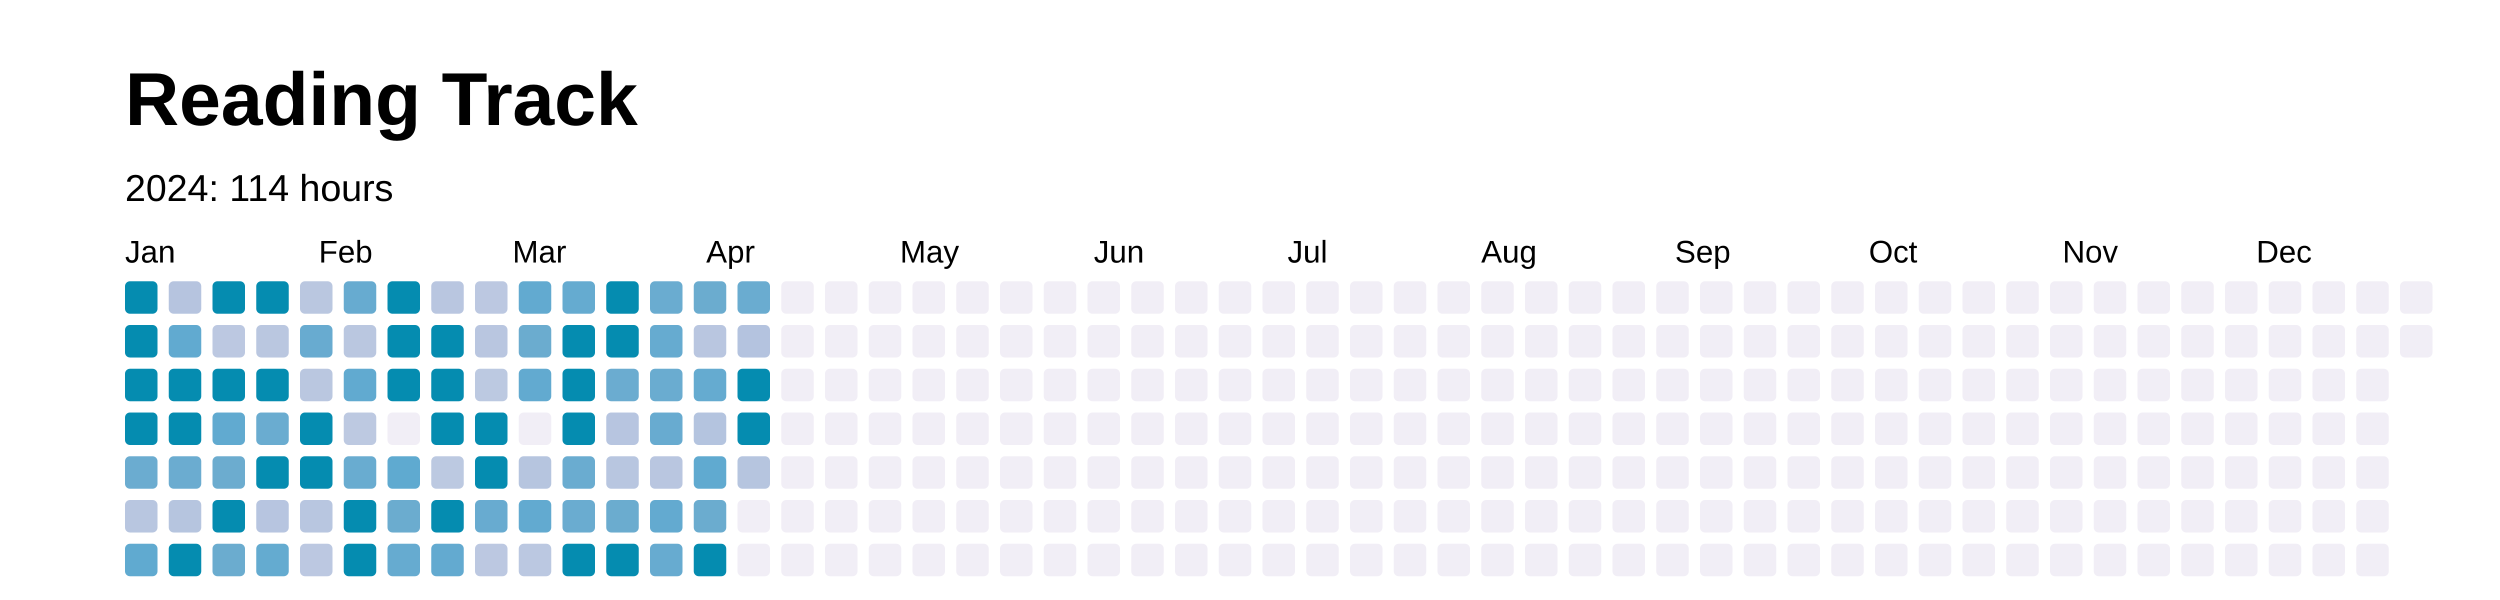
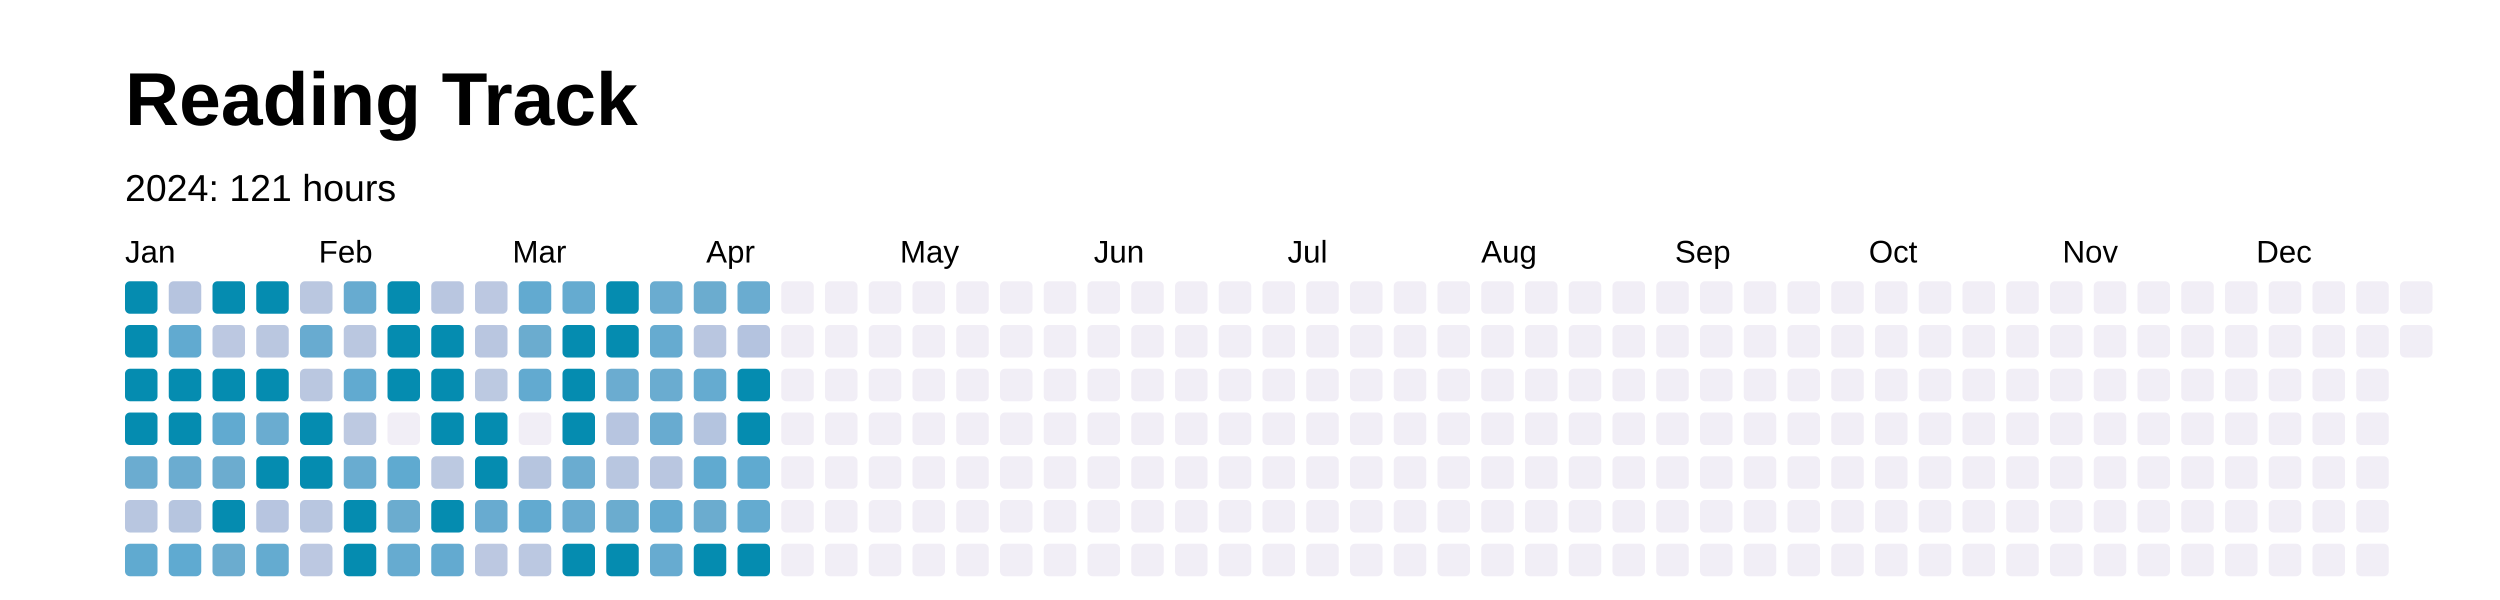
<svg xmlns="http://www.w3.org/2000/svg" baseProfile="full" height="48mm" version="1.1" viewBox="0,0,200,48" width="200mm">
  <defs />
  <rect fill="#FFFFFF" height="48" width="200" x="0" y="0" />
  <text fill="#000000" style="font-size:6px; font-family:Arial; font-weight:bold;" x="10" y="10">Reading Track</text>
-   <text dominant-baseline="hanging" fill="#000000" style="font-size:3.0px; font-family:Arial;" x="10" y="14">2024: 114 hours</text>
+   <text dominant-baseline="hanging" fill="#000000" style="font-size:3.0px; font-family:Arial;" x="10" y="14">2024: 121 hours</text>
  <text fill="#000000" style="font-size:2.5px; font-family:Arial" x="10.0" y="21.0">Jan</text>
  <text fill="#000000" style="font-size:2.5px; font-family:Arial" x="25.5" y="21.0">Feb</text>
  <text fill="#000000" style="font-size:2.5px; font-family:Arial" x="41.0" y="21.0">Mar</text>
  <text fill="#000000" style="font-size:2.5px; font-family:Arial" x="56.5" y="21.0">Apr</text>
  <text fill="#000000" style="font-size:2.5px; font-family:Arial" x="72.0" y="21.0">May</text>
  <text fill="#000000" style="font-size:2.5px; font-family:Arial" x="87.5" y="21.0">Jun</text>
  <text fill="#000000" style="font-size:2.5px; font-family:Arial" x="103.0" y="21.0">Jul</text>
  <text fill="#000000" style="font-size:2.5px; font-family:Arial" x="118.5" y="21.0">Aug</text>
  <text fill="#000000" style="font-size:2.5px; font-family:Arial" x="134.0" y="21.0">Sep</text>
  <text fill="#000000" style="font-size:2.5px; font-family:Arial" x="149.5" y="21.0">Oct</text>
  <text fill="#000000" style="font-size:2.5px; font-family:Arial" x="165.0" y="21.0">Nov</text>
  <text fill="#000000" style="font-size:2.5px; font-family:Arial" x="180.5" y="21.0">Dec</text>
  <rect fill="#058cb0" height="2.6" rx="0.4" ry="0.4" width="2.6" x="10.0" y="22.5" />
  <rect fill="#058cb0" height="2.6" rx="0.4" ry="0.4" width="2.6" x="10.0" y="26.0" />
  <rect fill="#058cb0" height="2.6" rx="0.4" ry="0.4" width="2.6" x="10.0" y="29.5" />
  <rect fill="#058cb0" height="2.6" rx="0.4" ry="0.4" width="2.6" x="10.0" y="33.0" />
  <rect fill="#6bacd0" height="2.6" rx="0.4" ry="0.4" width="2.6" x="10.0" y="36.5" />
  <rect fill="#b8c6e0" height="2.6" rx="0.4" ry="0.4" width="2.6" x="10.0" y="40.0" />
  <rect fill="#60aad0" height="2.6" rx="0.4" ry="0.4" width="2.6" x="10.0" y="43.5" />
  <rect fill="#b6c4df" height="2.6" rx="0.4" ry="0.4" width="2.6" x="13.5" y="22.5" />
  <rect fill="#61aad0" height="2.6" rx="0.4" ry="0.4" width="2.6" x="13.5" y="26.0" />
  <rect fill="#058cb0" height="2.6" rx="0.4" ry="0.4" width="2.6" x="13.5" y="29.5" />
  <rect fill="#058cb0" height="2.6" rx="0.4" ry="0.4" width="2.6" x="13.5" y="33.0" />
  <rect fill="#6bacd0" height="2.6" rx="0.4" ry="0.4" width="2.6" x="13.5" y="36.5" />
  <rect fill="#b6c5df" height="2.6" rx="0.4" ry="0.4" width="2.6" x="13.5" y="40.0" />
-   <rect fill="#058cb0" height="2.6" rx="0.4" ry="0.4" width="2.6" x="13.5" y="43.5" />
+   <rect fill="#5faad1" height="2.6" rx="0.4" ry="0.4" width="2.6" x="13.5" y="43.5" />
  <rect fill="#058cb0" height="2.6" rx="0.4" ry="0.4" width="2.6" x="17.0" y="22.5" />
  <rect fill="#bcc8e1" height="2.6" rx="0.4" ry="0.4" width="2.6" x="17.0" y="26.0" />
  <rect fill="#058cb0" height="2.6" rx="0.4" ry="0.4" width="2.6" x="17.0" y="29.5" />
  <rect fill="#61aad0" height="2.6" rx="0.4" ry="0.4" width="2.6" x="17.0" y="33.0" />
  <rect fill="#6caccf" height="2.6" rx="0.4" ry="0.4" width="2.6" x="17.0" y="36.5" />
  <rect fill="#058cb0" height="2.6" rx="0.4" ry="0.4" width="2.6" x="17.0" y="40.0" />
  <rect fill="#6baccf" height="2.6" rx="0.4" ry="0.4" width="2.6" x="17.0" y="43.5" />
  <rect fill="#058cb0" height="2.6" rx="0.4" ry="0.4" width="2.6" x="20.5" y="22.5" />
  <rect fill="#bac7e0" height="2.6" rx="0.4" ry="0.4" width="2.6" x="20.5" y="26.0" />
  <rect fill="#058cb0" height="2.6" rx="0.4" ry="0.4" width="2.6" x="20.5" y="29.5" />
  <rect fill="#6aacd0" height="2.6" rx="0.4" ry="0.4" width="2.6" x="20.5" y="33.0" />
  <rect fill="#058cb0" height="2.6" rx="0.4" ry="0.4" width="2.6" x="20.5" y="36.5" />
  <rect fill="#b7c5e0" height="2.6" rx="0.4" ry="0.4" width="2.6" x="20.5" y="40.0" />
  <rect fill="#64abd0" height="2.6" rx="0.4" ry="0.4" width="2.6" x="20.5" y="43.5" />
  <rect fill="#bac7e0" height="2.6" rx="0.4" ry="0.4" width="2.6" x="24.0" y="22.5" />
  <rect fill="#68abd0" height="2.6" rx="0.4" ry="0.4" width="2.6" x="24.0" y="26.0" />
  <rect fill="#bac7e0" height="2.6" rx="0.4" ry="0.4" width="2.6" x="24.0" y="29.5" />
  <rect fill="#058cb0" height="2.6" rx="0.4" ry="0.4" width="2.6" x="24.0" y="33.0" />
  <rect fill="#058cb0" height="2.6" rx="0.4" ry="0.4" width="2.6" x="24.0" y="36.5" />
  <rect fill="#b8c6e0" height="2.6" rx="0.4" ry="0.4" width="2.6" x="24.0" y="40.0" />
  <rect fill="#bcc8e1" height="2.6" rx="0.4" ry="0.4" width="2.6" x="24.0" y="43.5" />
  <rect fill="#67abd0" height="2.6" rx="0.4" ry="0.4" width="2.6" x="27.5" y="22.5" />
  <rect fill="#bac7e0" height="2.6" rx="0.4" ry="0.4" width="2.6" x="27.5" y="26.0" />
  <rect fill="#61aad0" height="2.6" rx="0.4" ry="0.4" width="2.6" x="27.5" y="29.5" />
  <rect fill="#bdc9e1" height="2.6" rx="0.4" ry="0.4" width="2.6" x="27.5" y="33.0" />
  <rect fill="#69acd0" height="2.6" rx="0.4" ry="0.4" width="2.6" x="27.5" y="36.5" />
  <rect fill="#058cb0" height="2.6" rx="0.4" ry="0.4" width="2.6" x="27.5" y="40.0" />
  <rect fill="#058cb0" height="2.6" rx="0.4" ry="0.4" width="2.6" x="27.5" y="43.5" />
  <rect fill="#058cb0" height="2.6" rx="0.4" ry="0.4" width="2.6" x="31.0" y="22.5" />
  <rect fill="#058cb0" height="2.6" rx="0.4" ry="0.4" width="2.6" x="31.0" y="26.0" />
  <rect fill="#058cb0" height="2.6" rx="0.4" ry="0.4" width="2.6" x="31.0" y="29.5" />
  <rect fill="#f1eef6" height="2.6" rx="0.4" ry="0.4" width="2.6" x="31.0" y="33.0" />
  <rect fill="#5faad0" height="2.6" rx="0.4" ry="0.4" width="2.6" x="31.0" y="36.5" />
  <rect fill="#6baccf" height="2.6" rx="0.4" ry="0.4" width="2.6" x="31.0" y="40.0" />
  <rect fill="#66abd0" height="2.6" rx="0.4" ry="0.4" width="2.6" x="31.0" y="43.5" />
  <rect fill="#b9c6e0" height="2.6" rx="0.4" ry="0.4" width="2.6" x="34.5" y="22.5" />
  <rect fill="#058cb0" height="2.6" rx="0.4" ry="0.4" width="2.6" x="34.5" y="26.0" />
  <rect fill="#058cb0" height="2.6" rx="0.4" ry="0.4" width="2.6" x="34.5" y="29.5" />
  <rect fill="#058cb0" height="2.6" rx="0.4" ry="0.4" width="2.6" x="34.5" y="33.0" />
  <rect fill="#bcc9e1" height="2.6" rx="0.4" ry="0.4" width="2.6" x="34.5" y="36.5" />
  <rect fill="#058cb0" height="2.6" rx="0.4" ry="0.4" width="2.6" x="34.5" y="40.0" />
  <rect fill="#63aad0" height="2.6" rx="0.4" ry="0.4" width="2.6" x="34.5" y="43.5" />
  <rect fill="#bcc8e1" height="2.6" rx="0.4" ry="0.4" width="2.6" x="38.0" y="22.5" />
  <rect fill="#b9c6e0" height="2.6" rx="0.4" ry="0.4" width="2.6" x="38.0" y="26.0" />
  <rect fill="#bcc9e1" height="2.6" rx="0.4" ry="0.4" width="2.6" x="38.0" y="29.5" />
  <rect fill="#058cb0" height="2.6" rx="0.4" ry="0.4" width="2.6" x="38.0" y="33.0" />
  <rect fill="#058cb0" height="2.6" rx="0.4" ry="0.4" width="2.6" x="38.0" y="36.5" />
  <rect fill="#68abd0" height="2.6" rx="0.4" ry="0.4" width="2.6" x="38.0" y="40.0" />
  <rect fill="#bcc8e1" height="2.6" rx="0.4" ry="0.4" width="2.6" x="38.0" y="43.5" />
  <rect fill="#62aad0" height="2.6" rx="0.4" ry="0.4" width="2.6" x="41.5" y="22.5" />
  <rect fill="#6baccf" height="2.6" rx="0.4" ry="0.4" width="2.6" x="41.5" y="26.0" />
  <rect fill="#62aad0" height="2.6" rx="0.4" ry="0.4" width="2.6" x="41.5" y="29.5" />
  <rect fill="#f1eef6" height="2.6" rx="0.4" ry="0.4" width="2.6" x="41.5" y="33.0" />
  <rect fill="#b6c5df" height="2.6" rx="0.4" ry="0.4" width="2.6" x="41.5" y="36.5" />
  <rect fill="#62aad0" height="2.6" rx="0.4" ry="0.4" width="2.6" x="41.5" y="40.0" />
  <rect fill="#bbc8e1" height="2.6" rx="0.4" ry="0.4" width="2.6" x="41.5" y="43.5" />
  <rect fill="#65abd0" height="2.6" rx="0.4" ry="0.4" width="2.6" x="45.0" y="22.5" />
  <rect fill="#058cb0" height="2.6" rx="0.4" ry="0.4" width="2.6" x="45.0" y="26.0" />
  <rect fill="#058cb0" height="2.6" rx="0.4" ry="0.4" width="2.6" x="45.0" y="29.5" />
  <rect fill="#058cb0" height="2.6" rx="0.4" ry="0.4" width="2.6" x="45.0" y="33.0" />
  <rect fill="#6aacd0" height="2.6" rx="0.4" ry="0.4" width="2.6" x="45.0" y="36.5" />
  <rect fill="#6aacd0" height="2.6" rx="0.4" ry="0.4" width="2.6" x="45.0" y="40.0" />
  <rect fill="#058cb0" height="2.6" rx="0.4" ry="0.4" width="2.6" x="45.0" y="43.5" />
  <rect fill="#058cb0" height="2.6" rx="0.4" ry="0.4" width="2.6" x="48.5" y="22.5" />
  <rect fill="#058cb0" height="2.6" rx="0.4" ry="0.4" width="2.6" x="48.5" y="26.0" />
  <rect fill="#6bacd0" height="2.6" rx="0.4" ry="0.4" width="2.6" x="48.5" y="29.5" />
  <rect fill="#b7c5e0" height="2.6" rx="0.4" ry="0.4" width="2.6" x="48.5" y="33.0" />
  <rect fill="#b8c6e0" height="2.6" rx="0.4" ry="0.4" width="2.6" x="48.5" y="36.5" />
  <rect fill="#6baccf" height="2.6" rx="0.4" ry="0.4" width="2.6" x="48.5" y="40.0" />
  <rect fill="#058cb0" height="2.6" rx="0.4" ry="0.4" width="2.6" x="48.5" y="43.5" />
  <rect fill="#6aacd0" height="2.6" rx="0.4" ry="0.4" width="2.6" x="52.0" y="22.5" />
  <rect fill="#66abd0" height="2.6" rx="0.4" ry="0.4" width="2.6" x="52.0" y="26.0" />
  <rect fill="#6aacd0" height="2.6" rx="0.4" ry="0.4" width="2.6" x="52.0" y="29.5" />
  <rect fill="#68abd0" height="2.6" rx="0.4" ry="0.4" width="2.6" x="52.0" y="33.0" />
  <rect fill="#b9c6e0" height="2.6" rx="0.4" ry="0.4" width="2.6" x="52.0" y="36.5" />
  <rect fill="#63aad0" height="2.6" rx="0.4" ry="0.4" width="2.6" x="52.0" y="40.0" />
  <rect fill="#67abd0" height="2.6" rx="0.4" ry="0.4" width="2.6" x="52.0" y="43.5" />
  <rect fill="#6baccf" height="2.6" rx="0.4" ry="0.4" width="2.6" x="55.5" y="22.5" />
  <rect fill="#b9c6e0" height="2.6" rx="0.4" ry="0.4" width="2.6" x="55.5" y="26.0" />
  <rect fill="#65abd0" height="2.6" rx="0.4" ry="0.4" width="2.6" x="55.5" y="29.5" />
  <rect fill="#b4c4df" height="2.6" rx="0.4" ry="0.4" width="2.6" x="55.5" y="33.0" />
  <rect fill="#60aad0" height="2.6" rx="0.4" ry="0.4" width="2.6" x="55.5" y="36.5" />
  <rect fill="#6baccf" height="2.6" rx="0.4" ry="0.4" width="2.6" x="55.5" y="40.0" />
  <rect fill="#058cb0" height="2.6" rx="0.4" ry="0.4" width="2.6" x="55.5" y="43.5" />
  <rect fill="#6aacd0" height="2.6" rx="0.4" ry="0.4" width="2.6" x="59.0" y="22.5" />
  <rect fill="#b4c3df" height="2.6" rx="0.4" ry="0.4" width="2.6" x="59.0" y="26.0" />
  <rect fill="#058cb0" height="2.6" rx="0.4" ry="0.4" width="2.6" x="59.0" y="29.5" />
  <rect fill="#058cb0" height="2.6" rx="0.4" ry="0.4" width="2.6" x="59.0" y="33.0" />
-   <rect fill="#b6c5df" height="2.6" rx="0.4" ry="0.4" width="2.6" x="59.0" y="36.5" />
-   <rect fill="#f1eef6" height="2.6" rx="0.4" ry="0.4" width="2.6" x="59.0" y="40.0" />
-   <rect fill="#f1eef6" height="2.6" rx="0.4" ry="0.4" width="2.6" x="59.0" y="43.5" />
+   <rect fill="#5faad0" height="2.6" rx="0.4" ry="0.4" width="2.6" x="59.0" y="36.5" />
+   <rect fill="#64abd0" height="2.6" rx="0.4" ry="0.4" width="2.6" x="59.0" y="40.0" />
+   <rect fill="#058cb0" height="2.6" rx="0.4" ry="0.4" width="2.6" x="59.0" y="43.5" />
  <rect fill="#f1eef6" height="2.6" rx="0.4" ry="0.4" width="2.6" x="62.5" y="22.5" />
  <rect fill="#f1eef6" height="2.6" rx="0.4" ry="0.4" width="2.6" x="62.5" y="26.0" />
  <rect fill="#f1eef6" height="2.6" rx="0.4" ry="0.4" width="2.6" x="62.5" y="29.5" />
  <rect fill="#f1eef6" height="2.6" rx="0.4" ry="0.4" width="2.6" x="62.5" y="33.0" />
  <rect fill="#f1eef6" height="2.6" rx="0.4" ry="0.4" width="2.6" x="62.5" y="36.5" />
  <rect fill="#f1eef6" height="2.6" rx="0.4" ry="0.4" width="2.6" x="62.5" y="40.0" />
  <rect fill="#f1eef6" height="2.6" rx="0.4" ry="0.4" width="2.6" x="62.5" y="43.5" />
  <rect fill="#f1eef6" height="2.6" rx="0.4" ry="0.4" width="2.6" x="66.0" y="22.5" />
  <rect fill="#f1eef6" height="2.6" rx="0.4" ry="0.4" width="2.6" x="66.0" y="26.0" />
  <rect fill="#f1eef6" height="2.6" rx="0.4" ry="0.4" width="2.6" x="66.0" y="29.5" />
  <rect fill="#f1eef6" height="2.6" rx="0.4" ry="0.4" width="2.6" x="66.0" y="33.0" />
  <rect fill="#f1eef6" height="2.6" rx="0.4" ry="0.4" width="2.6" x="66.0" y="36.5" />
  <rect fill="#f1eef6" height="2.6" rx="0.4" ry="0.4" width="2.6" x="66.0" y="40.0" />
  <rect fill="#f1eef6" height="2.6" rx="0.4" ry="0.4" width="2.6" x="66.0" y="43.5" />
  <rect fill="#f1eef6" height="2.6" rx="0.4" ry="0.4" width="2.6" x="69.5" y="22.5" />
  <rect fill="#f1eef6" height="2.6" rx="0.4" ry="0.4" width="2.6" x="69.5" y="26.0" />
  <rect fill="#f1eef6" height="2.6" rx="0.4" ry="0.4" width="2.6" x="69.5" y="29.5" />
  <rect fill="#f1eef6" height="2.6" rx="0.4" ry="0.4" width="2.6" x="69.5" y="33.0" />
  <rect fill="#f1eef6" height="2.6" rx="0.4" ry="0.4" width="2.6" x="69.5" y="36.5" />
  <rect fill="#f1eef6" height="2.6" rx="0.4" ry="0.4" width="2.6" x="69.5" y="40.0" />
  <rect fill="#f1eef6" height="2.6" rx="0.4" ry="0.4" width="2.6" x="69.5" y="43.5" />
  <rect fill="#f1eef6" height="2.6" rx="0.4" ry="0.4" width="2.6" x="73.0" y="22.5" />
  <rect fill="#f1eef6" height="2.6" rx="0.4" ry="0.4" width="2.6" x="73.0" y="26.0" />
  <rect fill="#f1eef6" height="2.6" rx="0.4" ry="0.4" width="2.6" x="73.0" y="29.5" />
  <rect fill="#f1eef6" height="2.6" rx="0.4" ry="0.4" width="2.6" x="73.0" y="33.0" />
  <rect fill="#f1eef6" height="2.6" rx="0.4" ry="0.4" width="2.6" x="73.0" y="36.5" />
  <rect fill="#f1eef6" height="2.6" rx="0.4" ry="0.4" width="2.6" x="73.0" y="40.0" />
  <rect fill="#f1eef6" height="2.6" rx="0.4" ry="0.4" width="2.6" x="73.0" y="43.5" />
  <rect fill="#f1eef6" height="2.6" rx="0.4" ry="0.4" width="2.6" x="76.5" y="22.5" />
  <rect fill="#f1eef6" height="2.6" rx="0.4" ry="0.4" width="2.6" x="76.5" y="26.0" />
  <rect fill="#f1eef6" height="2.6" rx="0.4" ry="0.4" width="2.6" x="76.5" y="29.5" />
  <rect fill="#f1eef6" height="2.6" rx="0.4" ry="0.4" width="2.6" x="76.5" y="33.0" />
  <rect fill="#f1eef6" height="2.6" rx="0.4" ry="0.4" width="2.6" x="76.5" y="36.5" />
  <rect fill="#f1eef6" height="2.6" rx="0.4" ry="0.4" width="2.6" x="76.5" y="40.0" />
  <rect fill="#f1eef6" height="2.6" rx="0.4" ry="0.4" width="2.6" x="76.5" y="43.5" />
  <rect fill="#f1eef6" height="2.6" rx="0.4" ry="0.4" width="2.6" x="80.0" y="22.5" />
  <rect fill="#f1eef6" height="2.6" rx="0.4" ry="0.4" width="2.6" x="80.0" y="26.0" />
  <rect fill="#f1eef6" height="2.6" rx="0.4" ry="0.4" width="2.6" x="80.0" y="29.5" />
  <rect fill="#f1eef6" height="2.6" rx="0.4" ry="0.4" width="2.6" x="80.0" y="33.0" />
  <rect fill="#f1eef6" height="2.6" rx="0.4" ry="0.4" width="2.6" x="80.0" y="36.5" />
  <rect fill="#f1eef6" height="2.6" rx="0.4" ry="0.4" width="2.6" x="80.0" y="40.0" />
  <rect fill="#f1eef6" height="2.6" rx="0.4" ry="0.4" width="2.6" x="80.0" y="43.5" />
  <rect fill="#f1eef6" height="2.6" rx="0.4" ry="0.4" width="2.6" x="83.5" y="22.5" />
  <rect fill="#f1eef6" height="2.6" rx="0.4" ry="0.4" width="2.6" x="83.5" y="26.0" />
  <rect fill="#f1eef6" height="2.6" rx="0.4" ry="0.4" width="2.6" x="83.5" y="29.5" />
  <rect fill="#f1eef6" height="2.6" rx="0.4" ry="0.4" width="2.6" x="83.5" y="33.0" />
  <rect fill="#f1eef6" height="2.6" rx="0.4" ry="0.4" width="2.6" x="83.5" y="36.5" />
  <rect fill="#f1eef6" height="2.6" rx="0.4" ry="0.4" width="2.6" x="83.5" y="40.0" />
  <rect fill="#f1eef6" height="2.6" rx="0.4" ry="0.4" width="2.6" x="83.5" y="43.5" />
  <rect fill="#f1eef6" height="2.6" rx="0.4" ry="0.4" width="2.6" x="87.0" y="22.5" />
  <rect fill="#f1eef6" height="2.6" rx="0.4" ry="0.4" width="2.6" x="87.0" y="26.0" />
  <rect fill="#f1eef6" height="2.6" rx="0.4" ry="0.4" width="2.6" x="87.0" y="29.5" />
  <rect fill="#f1eef6" height="2.6" rx="0.4" ry="0.4" width="2.6" x="87.0" y="33.0" />
  <rect fill="#f1eef6" height="2.6" rx="0.4" ry="0.4" width="2.6" x="87.0" y="36.5" />
  <rect fill="#f1eef6" height="2.6" rx="0.4" ry="0.4" width="2.6" x="87.0" y="40.0" />
  <rect fill="#f1eef6" height="2.6" rx="0.4" ry="0.4" width="2.6" x="87.0" y="43.5" />
  <rect fill="#f1eef6" height="2.6" rx="0.4" ry="0.4" width="2.6" x="90.5" y="22.5" />
  <rect fill="#f1eef6" height="2.6" rx="0.4" ry="0.4" width="2.6" x="90.5" y="26.0" />
  <rect fill="#f1eef6" height="2.6" rx="0.4" ry="0.4" width="2.6" x="90.5" y="29.5" />
  <rect fill="#f1eef6" height="2.6" rx="0.4" ry="0.4" width="2.6" x="90.5" y="33.0" />
  <rect fill="#f1eef6" height="2.6" rx="0.4" ry="0.4" width="2.6" x="90.5" y="36.5" />
  <rect fill="#f1eef6" height="2.6" rx="0.4" ry="0.4" width="2.6" x="90.5" y="40.0" />
  <rect fill="#f1eef6" height="2.6" rx="0.4" ry="0.4" width="2.6" x="90.5" y="43.5" />
  <rect fill="#f1eef6" height="2.6" rx="0.4" ry="0.4" width="2.6" x="94.0" y="22.5" />
  <rect fill="#f1eef6" height="2.6" rx="0.4" ry="0.4" width="2.6" x="94.0" y="26.0" />
  <rect fill="#f1eef6" height="2.6" rx="0.4" ry="0.4" width="2.6" x="94.0" y="29.5" />
  <rect fill="#f1eef6" height="2.6" rx="0.4" ry="0.4" width="2.6" x="94.0" y="33.0" />
  <rect fill="#f1eef6" height="2.6" rx="0.4" ry="0.4" width="2.6" x="94.0" y="36.5" />
  <rect fill="#f1eef6" height="2.6" rx="0.4" ry="0.4" width="2.6" x="94.0" y="40.0" />
  <rect fill="#f1eef6" height="2.6" rx="0.4" ry="0.4" width="2.6" x="94.0" y="43.5" />
  <rect fill="#f1eef6" height="2.6" rx="0.4" ry="0.4" width="2.6" x="97.5" y="22.5" />
  <rect fill="#f1eef6" height="2.6" rx="0.4" ry="0.4" width="2.6" x="97.5" y="26.0" />
  <rect fill="#f1eef6" height="2.6" rx="0.4" ry="0.4" width="2.6" x="97.5" y="29.5" />
  <rect fill="#f1eef6" height="2.6" rx="0.4" ry="0.4" width="2.6" x="97.5" y="33.0" />
  <rect fill="#f1eef6" height="2.6" rx="0.4" ry="0.4" width="2.6" x="97.5" y="36.5" />
  <rect fill="#f1eef6" height="2.6" rx="0.4" ry="0.4" width="2.6" x="97.5" y="40.0" />
  <rect fill="#f1eef6" height="2.6" rx="0.4" ry="0.4" width="2.6" x="97.5" y="43.5" />
  <rect fill="#f1eef6" height="2.6" rx="0.4" ry="0.4" width="2.6" x="101.0" y="22.5" />
  <rect fill="#f1eef6" height="2.6" rx="0.4" ry="0.4" width="2.6" x="101.0" y="26.0" />
  <rect fill="#f1eef6" height="2.6" rx="0.4" ry="0.4" width="2.6" x="101.0" y="29.5" />
  <rect fill="#f1eef6" height="2.6" rx="0.4" ry="0.4" width="2.6" x="101.0" y="33.0" />
  <rect fill="#f1eef6" height="2.6" rx="0.4" ry="0.4" width="2.6" x="101.0" y="36.5" />
  <rect fill="#f1eef6" height="2.6" rx="0.4" ry="0.4" width="2.6" x="101.0" y="40.0" />
  <rect fill="#f1eef6" height="2.6" rx="0.4" ry="0.4" width="2.6" x="101.0" y="43.5" />
  <rect fill="#f1eef6" height="2.6" rx="0.4" ry="0.4" width="2.6" x="104.5" y="22.5" />
  <rect fill="#f1eef6" height="2.6" rx="0.4" ry="0.4" width="2.6" x="104.5" y="26.0" />
  <rect fill="#f1eef6" height="2.6" rx="0.4" ry="0.4" width="2.6" x="104.5" y="29.5" />
  <rect fill="#f1eef6" height="2.6" rx="0.4" ry="0.4" width="2.6" x="104.5" y="33.0" />
  <rect fill="#f1eef6" height="2.6" rx="0.4" ry="0.4" width="2.6" x="104.5" y="36.5" />
  <rect fill="#f1eef6" height="2.6" rx="0.4" ry="0.4" width="2.6" x="104.5" y="40.0" />
  <rect fill="#f1eef6" height="2.6" rx="0.4" ry="0.4" width="2.6" x="104.5" y="43.5" />
  <rect fill="#f1eef6" height="2.6" rx="0.4" ry="0.4" width="2.6" x="108.0" y="22.5" />
  <rect fill="#f1eef6" height="2.6" rx="0.4" ry="0.4" width="2.6" x="108.0" y="26.0" />
  <rect fill="#f1eef6" height="2.6" rx="0.4" ry="0.4" width="2.6" x="108.0" y="29.5" />
  <rect fill="#f1eef6" height="2.6" rx="0.4" ry="0.4" width="2.6" x="108.0" y="33.0" />
  <rect fill="#f1eef6" height="2.6" rx="0.4" ry="0.4" width="2.6" x="108.0" y="36.5" />
  <rect fill="#f1eef6" height="2.6" rx="0.4" ry="0.4" width="2.6" x="108.0" y="40.0" />
  <rect fill="#f1eef6" height="2.6" rx="0.4" ry="0.4" width="2.6" x="108.0" y="43.5" />
  <rect fill="#f1eef6" height="2.6" rx="0.4" ry="0.4" width="2.6" x="111.5" y="22.5" />
  <rect fill="#f1eef6" height="2.6" rx="0.4" ry="0.4" width="2.6" x="111.5" y="26.0" />
  <rect fill="#f1eef6" height="2.6" rx="0.4" ry="0.4" width="2.6" x="111.5" y="29.5" />
  <rect fill="#f1eef6" height="2.6" rx="0.4" ry="0.4" width="2.6" x="111.5" y="33.0" />
  <rect fill="#f1eef6" height="2.6" rx="0.4" ry="0.4" width="2.6" x="111.5" y="36.5" />
  <rect fill="#f1eef6" height="2.6" rx="0.4" ry="0.4" width="2.6" x="111.5" y="40.0" />
  <rect fill="#f1eef6" height="2.6" rx="0.4" ry="0.4" width="2.6" x="111.5" y="43.5" />
  <rect fill="#f1eef6" height="2.6" rx="0.4" ry="0.4" width="2.6" x="115.0" y="22.5" />
  <rect fill="#f1eef6" height="2.6" rx="0.4" ry="0.4" width="2.6" x="115.0" y="26.0" />
  <rect fill="#f1eef6" height="2.6" rx="0.4" ry="0.4" width="2.6" x="115.0" y="29.5" />
  <rect fill="#f1eef6" height="2.6" rx="0.4" ry="0.4" width="2.6" x="115.0" y="33.0" />
  <rect fill="#f1eef6" height="2.6" rx="0.4" ry="0.4" width="2.6" x="115.0" y="36.5" />
  <rect fill="#f1eef6" height="2.6" rx="0.4" ry="0.4" width="2.6" x="115.0" y="40.0" />
  <rect fill="#f1eef6" height="2.6" rx="0.4" ry="0.4" width="2.6" x="115.0" y="43.5" />
  <rect fill="#f1eef6" height="2.6" rx="0.4" ry="0.4" width="2.6" x="118.5" y="22.5" />
  <rect fill="#f1eef6" height="2.6" rx="0.4" ry="0.4" width="2.6" x="118.5" y="26.0" />
  <rect fill="#f1eef6" height="2.6" rx="0.4" ry="0.4" width="2.6" x="118.5" y="29.5" />
  <rect fill="#f1eef6" height="2.6" rx="0.4" ry="0.4" width="2.6" x="118.5" y="33.0" />
  <rect fill="#f1eef6" height="2.6" rx="0.4" ry="0.4" width="2.6" x="118.5" y="36.5" />
  <rect fill="#f1eef6" height="2.6" rx="0.4" ry="0.4" width="2.6" x="118.5" y="40.0" />
  <rect fill="#f1eef6" height="2.6" rx="0.4" ry="0.4" width="2.6" x="118.5" y="43.5" />
  <rect fill="#f1eef6" height="2.6" rx="0.4" ry="0.4" width="2.6" x="122.0" y="22.5" />
  <rect fill="#f1eef6" height="2.6" rx="0.4" ry="0.4" width="2.6" x="122.0" y="26.0" />
  <rect fill="#f1eef6" height="2.6" rx="0.4" ry="0.4" width="2.6" x="122.0" y="29.5" />
  <rect fill="#f1eef6" height="2.6" rx="0.4" ry="0.4" width="2.6" x="122.0" y="33.0" />
  <rect fill="#f1eef6" height="2.6" rx="0.4" ry="0.4" width="2.6" x="122.0" y="36.5" />
  <rect fill="#f1eef6" height="2.6" rx="0.4" ry="0.4" width="2.6" x="122.0" y="40.0" />
  <rect fill="#f1eef6" height="2.6" rx="0.4" ry="0.4" width="2.6" x="122.0" y="43.5" />
  <rect fill="#f1eef6" height="2.6" rx="0.4" ry="0.4" width="2.6" x="125.5" y="22.5" />
  <rect fill="#f1eef6" height="2.6" rx="0.4" ry="0.4" width="2.6" x="125.5" y="26.0" />
  <rect fill="#f1eef6" height="2.6" rx="0.4" ry="0.4" width="2.6" x="125.5" y="29.5" />
  <rect fill="#f1eef6" height="2.6" rx="0.4" ry="0.4" width="2.6" x="125.5" y="33.0" />
  <rect fill="#f1eef6" height="2.6" rx="0.4" ry="0.4" width="2.6" x="125.5" y="36.5" />
  <rect fill="#f1eef6" height="2.6" rx="0.4" ry="0.4" width="2.6" x="125.5" y="40.0" />
  <rect fill="#f1eef6" height="2.6" rx="0.4" ry="0.4" width="2.6" x="125.5" y="43.5" />
  <rect fill="#f1eef6" height="2.6" rx="0.4" ry="0.4" width="2.6" x="129.0" y="22.5" />
  <rect fill="#f1eef6" height="2.6" rx="0.4" ry="0.4" width="2.6" x="129.0" y="26.0" />
  <rect fill="#f1eef6" height="2.6" rx="0.4" ry="0.4" width="2.6" x="129.0" y="29.5" />
  <rect fill="#f1eef6" height="2.6" rx="0.4" ry="0.4" width="2.6" x="129.0" y="33.0" />
  <rect fill="#f1eef6" height="2.6" rx="0.4" ry="0.4" width="2.6" x="129.0" y="36.5" />
  <rect fill="#f1eef6" height="2.6" rx="0.4" ry="0.4" width="2.6" x="129.0" y="40.0" />
  <rect fill="#f1eef6" height="2.6" rx="0.4" ry="0.4" width="2.6" x="129.0" y="43.5" />
  <rect fill="#f1eef6" height="2.6" rx="0.4" ry="0.4" width="2.6" x="132.5" y="22.5" />
  <rect fill="#f1eef6" height="2.6" rx="0.4" ry="0.4" width="2.6" x="132.5" y="26.0" />
  <rect fill="#f1eef6" height="2.6" rx="0.4" ry="0.4" width="2.6" x="132.5" y="29.5" />
  <rect fill="#f1eef6" height="2.6" rx="0.4" ry="0.4" width="2.6" x="132.5" y="33.0" />
  <rect fill="#f1eef6" height="2.6" rx="0.4" ry="0.4" width="2.6" x="132.5" y="36.5" />
  <rect fill="#f1eef6" height="2.6" rx="0.4" ry="0.4" width="2.6" x="132.5" y="40.0" />
  <rect fill="#f1eef6" height="2.6" rx="0.4" ry="0.4" width="2.6" x="132.5" y="43.5" />
  <rect fill="#f1eef6" height="2.6" rx="0.4" ry="0.4" width="2.6" x="136.0" y="22.5" />
  <rect fill="#f1eef6" height="2.6" rx="0.4" ry="0.4" width="2.6" x="136.0" y="26.0" />
  <rect fill="#f1eef6" height="2.6" rx="0.4" ry="0.4" width="2.6" x="136.0" y="29.5" />
  <rect fill="#f1eef6" height="2.6" rx="0.4" ry="0.4" width="2.6" x="136.0" y="33.0" />
  <rect fill="#f1eef6" height="2.6" rx="0.4" ry="0.4" width="2.6" x="136.0" y="36.5" />
  <rect fill="#f1eef6" height="2.6" rx="0.4" ry="0.4" width="2.6" x="136.0" y="40.0" />
  <rect fill="#f1eef6" height="2.6" rx="0.4" ry="0.4" width="2.6" x="136.0" y="43.5" />
  <rect fill="#f1eef6" height="2.6" rx="0.4" ry="0.4" width="2.6" x="139.5" y="22.5" />
  <rect fill="#f1eef6" height="2.6" rx="0.4" ry="0.4" width="2.6" x="139.5" y="26.0" />
  <rect fill="#f1eef6" height="2.6" rx="0.4" ry="0.4" width="2.6" x="139.5" y="29.5" />
  <rect fill="#f1eef6" height="2.6" rx="0.4" ry="0.4" width="2.6" x="139.5" y="33.0" />
  <rect fill="#f1eef6" height="2.6" rx="0.4" ry="0.4" width="2.6" x="139.5" y="36.5" />
  <rect fill="#f1eef6" height="2.6" rx="0.4" ry="0.4" width="2.6" x="139.5" y="40.0" />
  <rect fill="#f1eef6" height="2.6" rx="0.4" ry="0.4" width="2.6" x="139.5" y="43.5" />
  <rect fill="#f1eef6" height="2.6" rx="0.4" ry="0.4" width="2.6" x="143.0" y="22.5" />
  <rect fill="#f1eef6" height="2.6" rx="0.4" ry="0.4" width="2.6" x="143.0" y="26.0" />
  <rect fill="#f1eef6" height="2.6" rx="0.4" ry="0.4" width="2.6" x="143.0" y="29.5" />
  <rect fill="#f1eef6" height="2.6" rx="0.4" ry="0.4" width="2.6" x="143.0" y="33.0" />
  <rect fill="#f1eef6" height="2.6" rx="0.4" ry="0.4" width="2.6" x="143.0" y="36.5" />
  <rect fill="#f1eef6" height="2.6" rx="0.4" ry="0.4" width="2.6" x="143.0" y="40.0" />
  <rect fill="#f1eef6" height="2.6" rx="0.4" ry="0.4" width="2.6" x="143.0" y="43.5" />
  <rect fill="#f1eef6" height="2.6" rx="0.4" ry="0.4" width="2.6" x="146.5" y="22.5" />
  <rect fill="#f1eef6" height="2.6" rx="0.4" ry="0.4" width="2.6" x="146.5" y="26.0" />
  <rect fill="#f1eef6" height="2.6" rx="0.4" ry="0.4" width="2.6" x="146.5" y="29.5" />
  <rect fill="#f1eef6" height="2.6" rx="0.4" ry="0.4" width="2.6" x="146.5" y="33.0" />
  <rect fill="#f1eef6" height="2.6" rx="0.4" ry="0.4" width="2.6" x="146.5" y="36.5" />
  <rect fill="#f1eef6" height="2.6" rx="0.4" ry="0.4" width="2.6" x="146.5" y="40.0" />
  <rect fill="#f1eef6" height="2.6" rx="0.4" ry="0.4" width="2.6" x="146.5" y="43.5" />
  <rect fill="#f1eef6" height="2.6" rx="0.4" ry="0.4" width="2.6" x="150.0" y="22.5" />
  <rect fill="#f1eef6" height="2.6" rx="0.4" ry="0.4" width="2.6" x="150.0" y="26.0" />
  <rect fill="#f1eef6" height="2.6" rx="0.4" ry="0.4" width="2.6" x="150.0" y="29.5" />
  <rect fill="#f1eef6" height="2.6" rx="0.4" ry="0.4" width="2.6" x="150.0" y="33.0" />
  <rect fill="#f1eef6" height="2.6" rx="0.4" ry="0.4" width="2.6" x="150.0" y="36.5" />
  <rect fill="#f1eef6" height="2.6" rx="0.4" ry="0.4" width="2.6" x="150.0" y="40.0" />
  <rect fill="#f1eef6" height="2.6" rx="0.4" ry="0.4" width="2.6" x="150.0" y="43.5" />
  <rect fill="#f1eef6" height="2.6" rx="0.4" ry="0.4" width="2.6" x="153.5" y="22.5" />
  <rect fill="#f1eef6" height="2.6" rx="0.4" ry="0.4" width="2.6" x="153.5" y="26.0" />
  <rect fill="#f1eef6" height="2.6" rx="0.4" ry="0.4" width="2.6" x="153.5" y="29.5" />
  <rect fill="#f1eef6" height="2.6" rx="0.4" ry="0.4" width="2.6" x="153.5" y="33.0" />
  <rect fill="#f1eef6" height="2.6" rx="0.4" ry="0.4" width="2.6" x="153.5" y="36.5" />
  <rect fill="#f1eef6" height="2.6" rx="0.4" ry="0.4" width="2.6" x="153.5" y="40.0" />
  <rect fill="#f1eef6" height="2.6" rx="0.4" ry="0.4" width="2.6" x="153.5" y="43.5" />
  <rect fill="#f1eef6" height="2.6" rx="0.4" ry="0.4" width="2.6" x="157.0" y="22.5" />
  <rect fill="#f1eef6" height="2.6" rx="0.4" ry="0.4" width="2.6" x="157.0" y="26.0" />
  <rect fill="#f1eef6" height="2.6" rx="0.4" ry="0.4" width="2.6" x="157.0" y="29.5" />
  <rect fill="#f1eef6" height="2.6" rx="0.4" ry="0.4" width="2.6" x="157.0" y="33.0" />
  <rect fill="#f1eef6" height="2.6" rx="0.4" ry="0.4" width="2.6" x="157.0" y="36.5" />
  <rect fill="#f1eef6" height="2.6" rx="0.4" ry="0.4" width="2.6" x="157.0" y="40.0" />
  <rect fill="#f1eef6" height="2.6" rx="0.4" ry="0.4" width="2.6" x="157.0" y="43.5" />
  <rect fill="#f1eef6" height="2.6" rx="0.4" ry="0.4" width="2.6" x="160.5" y="22.5" />
  <rect fill="#f1eef6" height="2.6" rx="0.4" ry="0.4" width="2.6" x="160.5" y="26.0" />
  <rect fill="#f1eef6" height="2.6" rx="0.4" ry="0.4" width="2.6" x="160.5" y="29.5" />
  <rect fill="#f1eef6" height="2.6" rx="0.4" ry="0.4" width="2.6" x="160.5" y="33.0" />
  <rect fill="#f1eef6" height="2.6" rx="0.4" ry="0.4" width="2.6" x="160.5" y="36.5" />
  <rect fill="#f1eef6" height="2.6" rx="0.4" ry="0.4" width="2.6" x="160.5" y="40.0" />
  <rect fill="#f1eef6" height="2.6" rx="0.4" ry="0.4" width="2.6" x="160.5" y="43.5" />
  <rect fill="#f1eef6" height="2.6" rx="0.4" ry="0.4" width="2.6" x="164.0" y="22.5" />
  <rect fill="#f1eef6" height="2.6" rx="0.4" ry="0.4" width="2.6" x="164.0" y="26.0" />
  <rect fill="#f1eef6" height="2.6" rx="0.4" ry="0.4" width="2.6" x="164.0" y="29.5" />
  <rect fill="#f1eef6" height="2.6" rx="0.4" ry="0.4" width="2.6" x="164.0" y="33.0" />
  <rect fill="#f1eef6" height="2.6" rx="0.4" ry="0.4" width="2.6" x="164.0" y="36.5" />
  <rect fill="#f1eef6" height="2.6" rx="0.4" ry="0.4" width="2.6" x="164.0" y="40.0" />
  <rect fill="#f1eef6" height="2.6" rx="0.4" ry="0.4" width="2.6" x="164.0" y="43.5" />
  <rect fill="#f1eef6" height="2.6" rx="0.4" ry="0.4" width="2.6" x="167.5" y="22.5" />
  <rect fill="#f1eef6" height="2.6" rx="0.4" ry="0.4" width="2.6" x="167.5" y="26.0" />
  <rect fill="#f1eef6" height="2.6" rx="0.4" ry="0.4" width="2.6" x="167.5" y="29.5" />
  <rect fill="#f1eef6" height="2.6" rx="0.4" ry="0.4" width="2.6" x="167.5" y="33.0" />
  <rect fill="#f1eef6" height="2.6" rx="0.4" ry="0.4" width="2.6" x="167.5" y="36.5" />
  <rect fill="#f1eef6" height="2.6" rx="0.4" ry="0.4" width="2.6" x="167.5" y="40.0" />
  <rect fill="#f1eef6" height="2.6" rx="0.4" ry="0.4" width="2.6" x="167.5" y="43.5" />
  <rect fill="#f1eef6" height="2.6" rx="0.4" ry="0.4" width="2.6" x="171.0" y="22.5" />
  <rect fill="#f1eef6" height="2.6" rx="0.4" ry="0.4" width="2.6" x="171.0" y="26.0" />
  <rect fill="#f1eef6" height="2.6" rx="0.4" ry="0.4" width="2.6" x="171.0" y="29.5" />
  <rect fill="#f1eef6" height="2.6" rx="0.4" ry="0.4" width="2.6" x="171.0" y="33.0" />
  <rect fill="#f1eef6" height="2.6" rx="0.4" ry="0.4" width="2.6" x="171.0" y="36.5" />
  <rect fill="#f1eef6" height="2.6" rx="0.4" ry="0.4" width="2.6" x="171.0" y="40.0" />
  <rect fill="#f1eef6" height="2.6" rx="0.4" ry="0.4" width="2.6" x="171.0" y="43.5" />
  <rect fill="#f1eef6" height="2.6" rx="0.4" ry="0.4" width="2.6" x="174.5" y="22.5" />
  <rect fill="#f1eef6" height="2.6" rx="0.4" ry="0.4" width="2.6" x="174.5" y="26.0" />
  <rect fill="#f1eef6" height="2.6" rx="0.4" ry="0.4" width="2.6" x="174.5" y="29.5" />
  <rect fill="#f1eef6" height="2.6" rx="0.4" ry="0.4" width="2.6" x="174.5" y="33.0" />
  <rect fill="#f1eef6" height="2.6" rx="0.4" ry="0.4" width="2.6" x="174.5" y="36.5" />
  <rect fill="#f1eef6" height="2.6" rx="0.4" ry="0.4" width="2.6" x="174.5" y="40.0" />
  <rect fill="#f1eef6" height="2.6" rx="0.4" ry="0.4" width="2.6" x="174.5" y="43.5" />
  <rect fill="#f1eef6" height="2.6" rx="0.4" ry="0.4" width="2.6" x="178.0" y="22.5" />
  <rect fill="#f1eef6" height="2.6" rx="0.4" ry="0.4" width="2.6" x="178.0" y="26.0" />
  <rect fill="#f1eef6" height="2.6" rx="0.4" ry="0.4" width="2.6" x="178.0" y="29.5" />
  <rect fill="#f1eef6" height="2.6" rx="0.4" ry="0.4" width="2.6" x="178.0" y="33.0" />
  <rect fill="#f1eef6" height="2.6" rx="0.4" ry="0.4" width="2.6" x="178.0" y="36.5" />
  <rect fill="#f1eef6" height="2.6" rx="0.4" ry="0.4" width="2.6" x="178.0" y="40.0" />
  <rect fill="#f1eef6" height="2.6" rx="0.4" ry="0.4" width="2.6" x="178.0" y="43.5" />
  <rect fill="#f1eef6" height="2.6" rx="0.4" ry="0.4" width="2.6" x="181.5" y="22.5" />
  <rect fill="#f1eef6" height="2.6" rx="0.4" ry="0.4" width="2.6" x="181.5" y="26.0" />
  <rect fill="#f1eef6" height="2.6" rx="0.4" ry="0.4" width="2.6" x="181.5" y="29.5" />
  <rect fill="#f1eef6" height="2.6" rx="0.4" ry="0.4" width="2.6" x="181.5" y="33.0" />
  <rect fill="#f1eef6" height="2.6" rx="0.4" ry="0.4" width="2.6" x="181.5" y="36.5" />
  <rect fill="#f1eef6" height="2.6" rx="0.4" ry="0.4" width="2.6" x="181.5" y="40.0" />
  <rect fill="#f1eef6" height="2.6" rx="0.4" ry="0.4" width="2.6" x="181.5" y="43.5" />
  <rect fill="#f1eef6" height="2.6" rx="0.4" ry="0.4" width="2.6" x="185.0" y="22.5" />
  <rect fill="#f1eef6" height="2.6" rx="0.4" ry="0.4" width="2.6" x="185.0" y="26.0" />
  <rect fill="#f1eef6" height="2.6" rx="0.4" ry="0.4" width="2.6" x="185.0" y="29.5" />
  <rect fill="#f1eef6" height="2.6" rx="0.4" ry="0.4" width="2.6" x="185.0" y="33.0" />
  <rect fill="#f1eef6" height="2.6" rx="0.4" ry="0.4" width="2.6" x="185.0" y="36.5" />
  <rect fill="#f1eef6" height="2.6" rx="0.4" ry="0.4" width="2.6" x="185.0" y="40.0" />
  <rect fill="#f1eef6" height="2.6" rx="0.4" ry="0.4" width="2.6" x="185.0" y="43.5" />
  <rect fill="#f1eef6" height="2.6" rx="0.4" ry="0.4" width="2.6" x="188.5" y="22.5" />
  <rect fill="#f1eef6" height="2.6" rx="0.4" ry="0.4" width="2.6" x="188.5" y="26.0" />
  <rect fill="#f1eef6" height="2.6" rx="0.4" ry="0.4" width="2.6" x="188.5" y="29.5" />
  <rect fill="#f1eef6" height="2.6" rx="0.4" ry="0.4" width="2.6" x="188.5" y="33.0" />
  <rect fill="#f1eef6" height="2.6" rx="0.4" ry="0.4" width="2.6" x="188.5" y="36.5" />
  <rect fill="#f1eef6" height="2.6" rx="0.4" ry="0.4" width="2.6" x="188.5" y="40.0" />
  <rect fill="#f1eef6" height="2.6" rx="0.4" ry="0.4" width="2.6" x="188.5" y="43.5" />
  <rect fill="#f1eef6" height="2.6" rx="0.4" ry="0.4" width="2.6" x="192.0" y="22.5" />
  <rect fill="#f1eef6" height="2.6" rx="0.4" ry="0.4" width="2.6" x="192.0" y="26.0" />
</svg>
